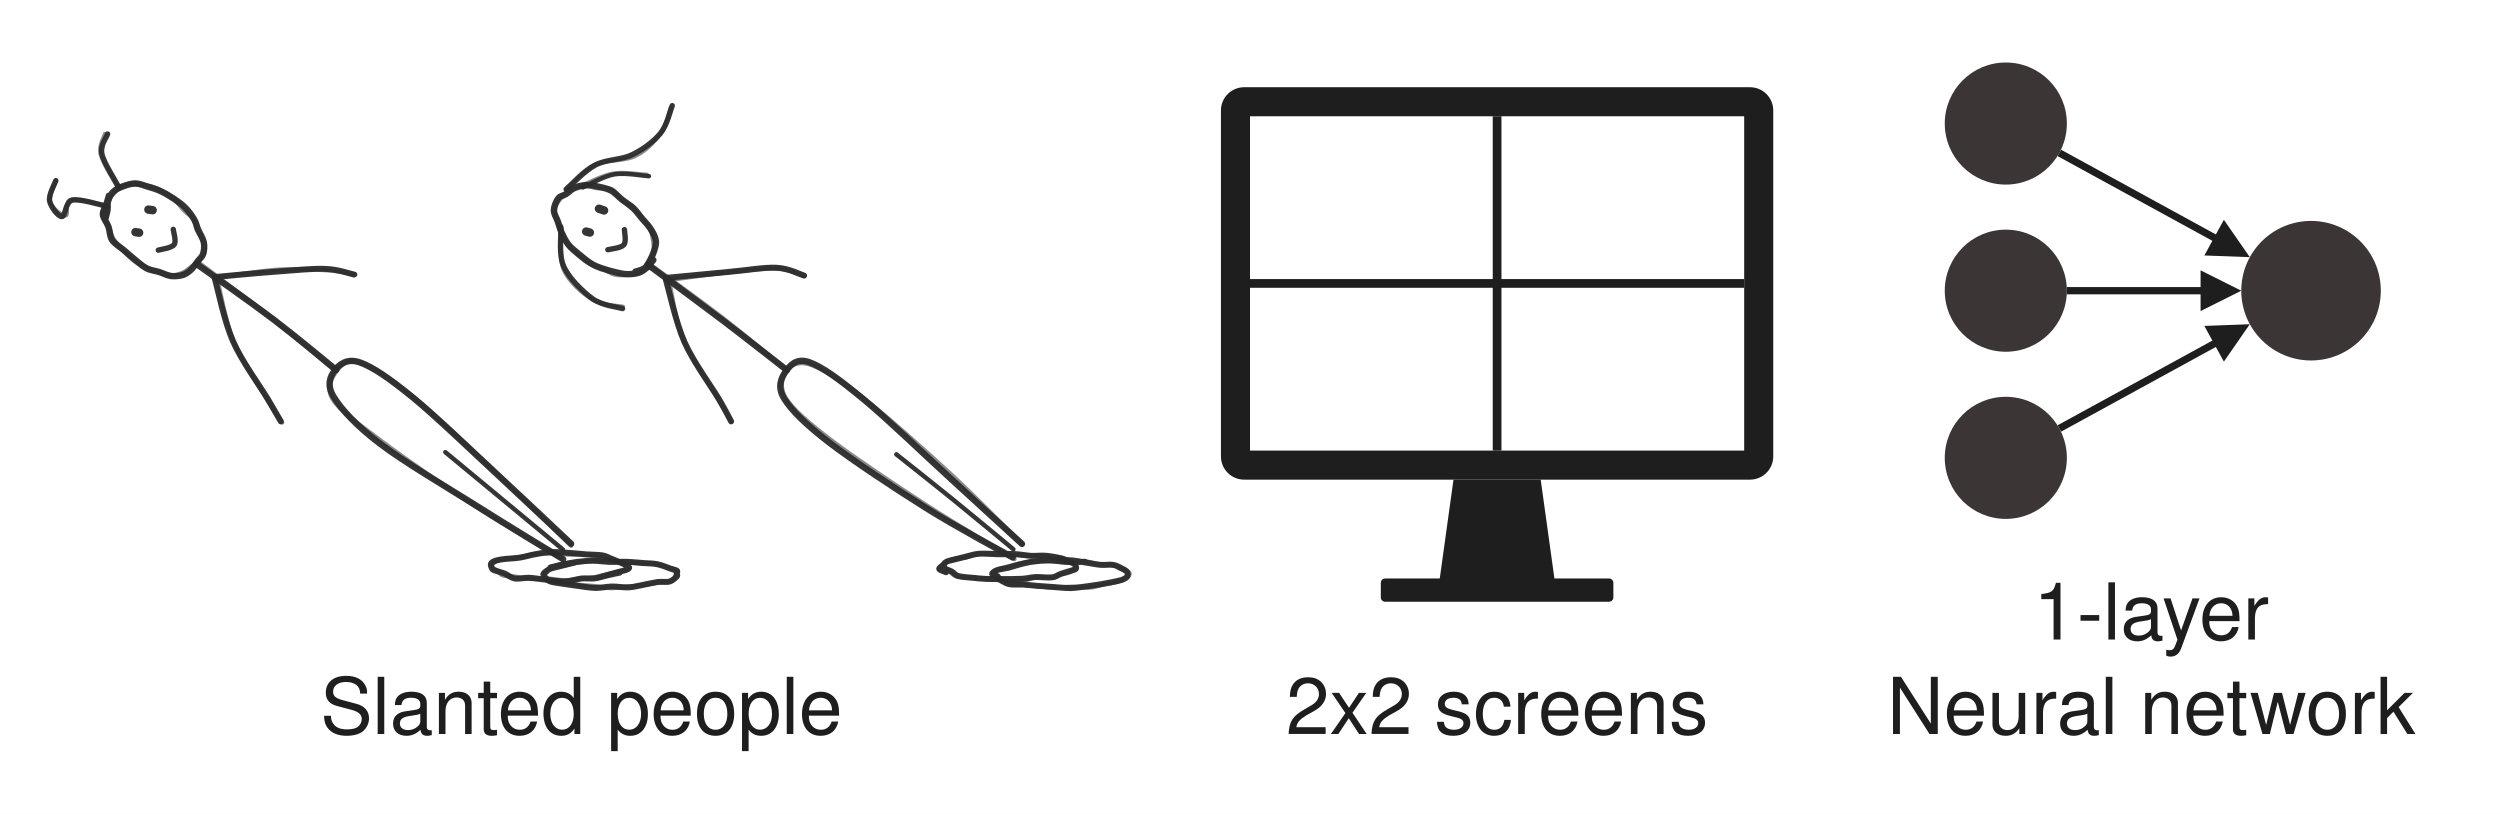
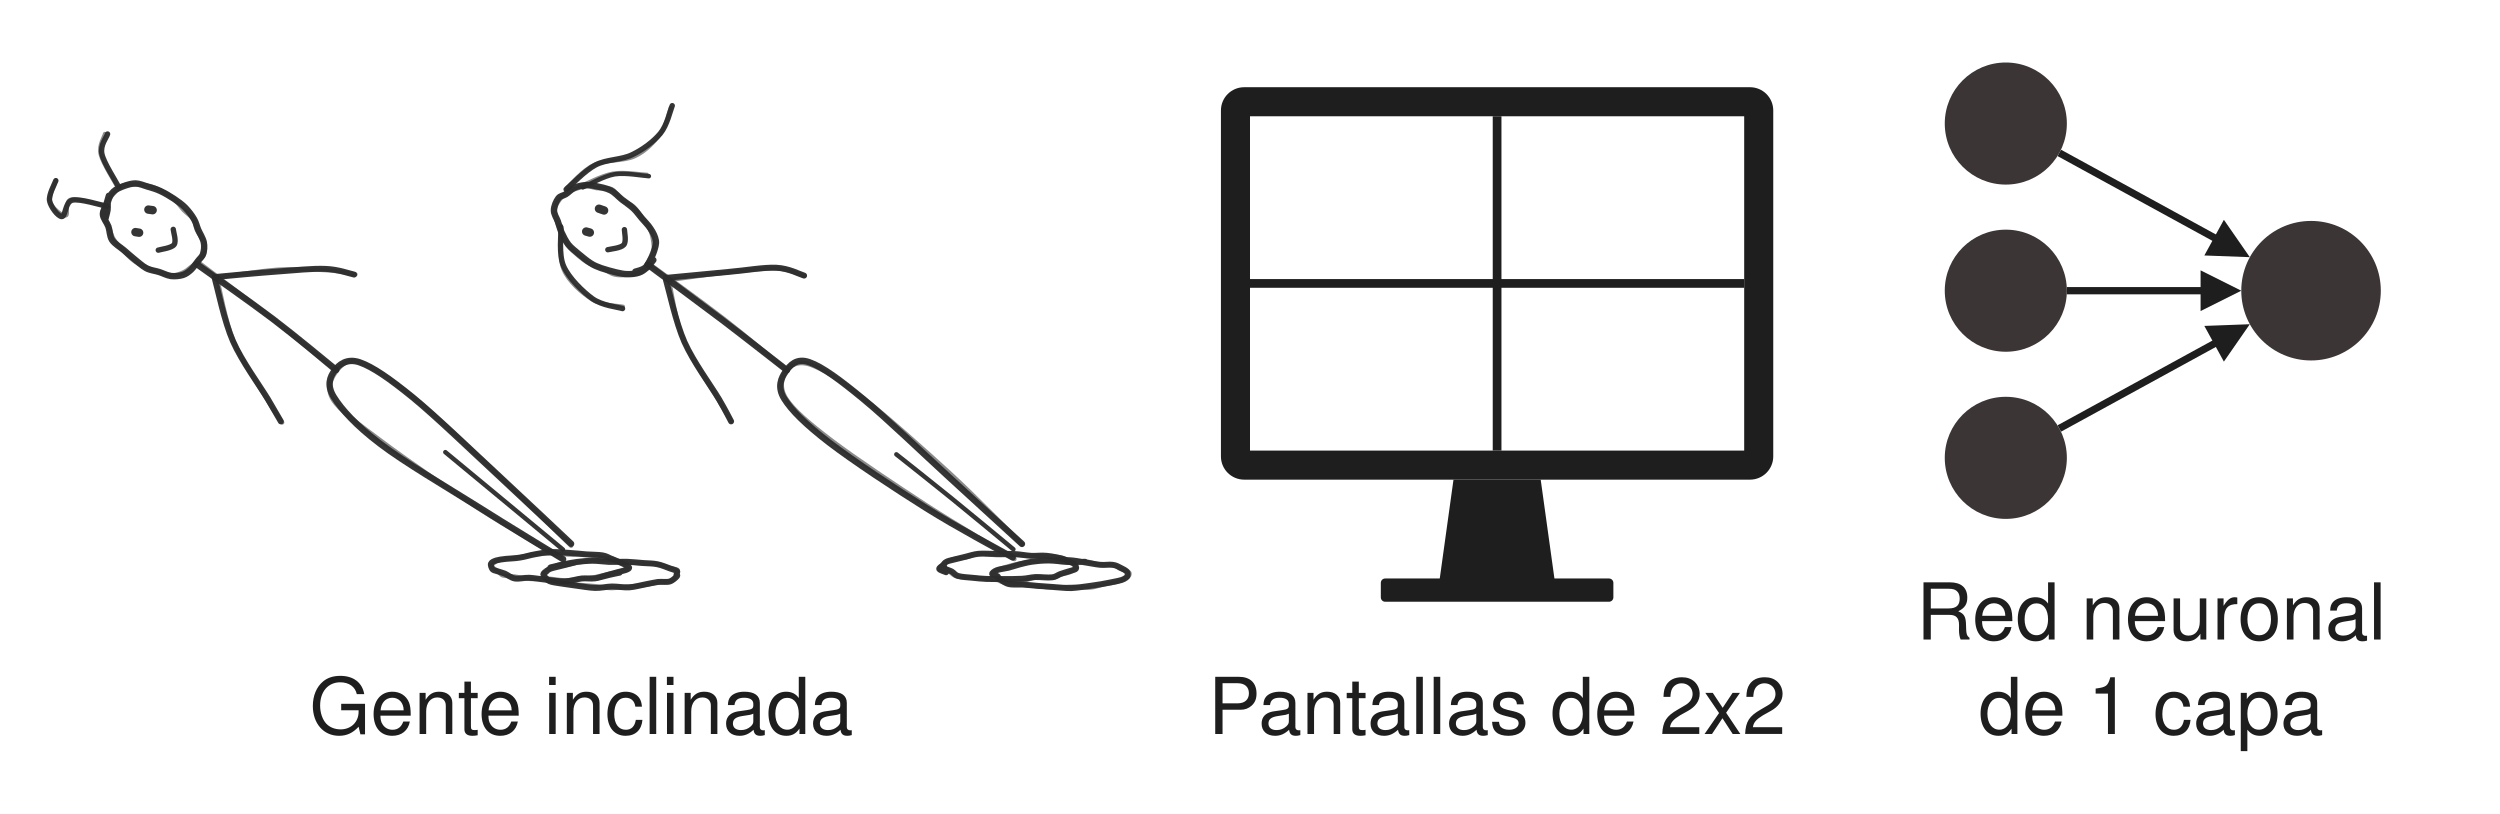
<svg xmlns="http://www.w3.org/2000/svg" viewBox="0 0 1720 560" width="1720" height="560" font-family="Helvetica, Arial, sans-serif">
  <defs>
    <marker id="ah-1F1E1E-28" viewBox="0 0 10 10" refX="7" refY="5" markerWidth="28" markerHeight="28" markerUnits="userSpaceOnUse" orient="auto">
      <path d="M0,0 L10,5 L0,10 z" fill="#1F1E1E" />
    </marker>
  </defs>
  <rect width="1720" height="560" fill="#ffffff" />
  <path d="M387.4,384.7 C377.6,378.7 349.5,361.7 328.5,348.4 C307.5,335.2 277.8,317.8 261.4,305.2 C244.9,292.7 234.9,281.6 229.7,273.2 C224.5,264.9 227.2,259.0 230.2,255.0 C233.1,251.0 238.5,246.2 247.5,249.3 C256.4,252.4 267.9,260.3 284.0,273.4 C300.0,286.5 325.7,311.3 343.9,328.1 C362.0,344.9 384.7,366.4 392.9,374.1" fill="none" stroke="#2b2b2b" stroke-width="4.40" stroke-linecap="round" stroke-linejoin="round" opacity="0.95" />
  <path d="M386.1,384.1 C376.4,378.2 348.7,362.4 328.1,349.0 C307.5,335.6 279.0,316.0 262.5,303.6 C246.0,291.3 234.3,282.9 229.1,274.9 C224.0,266.8 228.3,259.6 231.5,255.3 C234.7,251.1 239.3,246.2 248.4,249.4 C257.5,252.7 270.1,261.6 286.2,274.8 C302.4,288.1 327.5,312.4 345.2,329.2 C363.0,345.9 385.0,367.7 392.9,375.4" fill="none" stroke="#2b2b2b" stroke-width="3.08" stroke-linecap="round" stroke-linejoin="round" opacity="0.55" />
  <path d="M387.3,378.1 C380.2,372.2 358.2,353.9 344.7,342.8 C331.2,331.6 312.8,316.4 306.4,311.1" fill="none" stroke="#2b2b2b" stroke-width="3.10" stroke-linecap="round" stroke-linejoin="round" opacity="0.95" />
  <path d="M231.3,254.5 C224.1,248.6 203.8,231.7 187.8,219.5 C171.8,207.4 144.1,188.0 135.3,181.7" fill="none" stroke="#2b2b2b" stroke-width="4.40" stroke-linecap="round" stroke-linejoin="round" opacity="0.95" />
  <path d="M230.8,255.3 C223.8,249.5 204.5,232.8 188.9,220.5 C173.3,208.1 145.8,187.7 137.2,181.1" fill="none" stroke="#2b2b2b" stroke-width="3.08" stroke-linecap="round" stroke-linejoin="round" opacity="0.55" />
  <path d="M147.7,191.3 C149.8,198.6 154.2,220.9 160.3,234.8 C166.4,248.6 178.8,265.5 184.3,274.6 C189.7,283.8 191.7,287.3 193.2,289.9" fill="none" stroke="#2b2b2b" stroke-width="4.10" stroke-linecap="round" stroke-linejoin="round" opacity="0.95" />
  <path d="M149.4,191.5 C151.3,198.7 155.0,220.8 160.8,234.7 C166.5,248.6 178.2,265.5 183.7,274.8 C189.3,284.2 192.4,288.1 194.2,290.7" fill="none" stroke="#2b2b2b" stroke-width="2.87" stroke-linecap="round" stroke-linejoin="round" opacity="0.55" />
  <path d="M147.9,190.6 C155.1,189.9 178.3,187.7 191.0,186.8 C203.6,185.9 215.1,184.6 223.9,185.0 C232.6,185.3 240.3,188.2 243.6,188.9" fill="none" stroke="#2b2b2b" stroke-width="4.10" stroke-linecap="round" stroke-linejoin="round" opacity="0.95" />
  <path d="M148.1,191.1 C155.2,190.2 178.0,186.4 190.9,185.5 C203.8,184.7 216.4,185.5 225.3,186.0 C234.2,186.6 241.4,188.4 244.6,188.8" fill="none" stroke="#2b2b2b" stroke-width="2.87" stroke-linecap="round" stroke-linejoin="round" opacity="0.55" />
  <path d="M72.3,151.2 C72.6,150.1 73.7,146.4 74.0,144.3 C74.3,142.1 73.6,140.2 74.3,138.1 C75.0,136.0 76.3,133.4 78.2,131.7 C80.0,130.0 83.0,128.8 85.5,127.9 C88.0,127.0 90.7,126.2 93.3,126.2 C96.0,126.3 98.7,127.5 101.6,128.4 C104.4,129.2 107.3,130.0 110.3,131.4 C113.3,132.8 116.7,134.8 119.6,136.7 C122.4,138.6 125.1,140.5 127.4,142.8 C129.7,145.2 132.1,148.3 133.5,150.8 C135.0,153.4 135.2,155.3 136.3,157.9 C137.4,160.5 139.6,163.9 140.2,166.7 C140.8,169.5 140.4,172.5 139.7,174.7 C139.1,176.8 137.5,177.8 136.1,179.7 C134.7,181.5 133.1,184.0 131.4,185.6 C129.6,187.2 128.0,188.5 125.8,189.2 C123.5,189.9 120.4,190.2 117.6,189.9 C114.9,189.5 112.2,188.0 109.4,187.1 C106.5,186.2 103.4,186.0 100.6,184.5 C97.7,182.9 94.7,180.0 92.1,178.0 C89.5,175.9 87.7,174.2 85.2,172.1 C82.7,170.0 78.9,167.8 77.1,165.1 C75.4,162.4 75.6,158.8 74.6,155.9 C73.5,153.0 71.0,150.2 70.8,147.7 C70.6,145.2 72.4,143.1 73.1,140.9 C73.8,138.7 74.6,135.7 74.9,134.7" fill="none" stroke="#2b2b2b" stroke-width="4.40" stroke-linecap="round" stroke-linejoin="round" opacity="0.95" />
  <path d="M72.8,151.4 C73.0,150.3 73.4,147.3 73.8,144.9 C74.3,142.5 74.8,138.9 75.6,136.9 C76.3,134.9 77.1,134.2 78.6,132.7 C80.0,131.1 81.8,128.7 84.1,127.8 C86.4,126.8 89.2,126.9 92.2,126.9 C95.2,126.9 99.3,127.2 102.2,127.9 C105.2,128.5 107.2,129.4 110.0,130.8 C112.8,132.2 116.2,133.8 118.9,136.1 C121.7,138.3 124.1,142.0 126.4,144.5 C128.8,147.0 131.6,148.5 133.1,150.8 C134.6,153.1 134.4,155.7 135.5,158.3 C136.7,160.9 139.3,163.9 140.1,166.5 C141.0,169.2 141.3,172.0 140.6,174.3 C139.8,176.6 137.2,178.5 135.7,180.1 C134.1,181.8 132.7,182.8 131.1,184.0 C129.5,185.3 128.2,186.5 126.2,187.4 C124.1,188.3 121.8,189.5 118.8,189.4 C115.8,189.4 111.3,187.9 108.4,187.0 C105.5,186.2 104.1,185.4 101.4,184.2 C98.8,183.0 95.4,181.8 92.6,179.7 C89.8,177.7 86.8,174.4 84.4,171.9 C82.0,169.3 79.7,167.1 78.1,164.5 C76.5,161.9 76.1,159.1 74.8,156.2 C73.6,153.4 70.9,150.0 70.5,147.3 C70.2,144.6 71.9,142.0 72.8,140.0 C73.7,138.1 75.5,136.5 76.0,135.8" fill="none" stroke="#2b2b2b" stroke-width="3.08" stroke-linecap="round" stroke-linejoin="round" opacity="0.55" />
  <path d="M93.2,159.7 C93.6,159.8 95.3,160.0 95.7,160.1" fill="none" stroke="#2b2b2b" stroke-width="5.80" stroke-linecap="round" stroke-linejoin="round" opacity="0.95" />
  <path d="M102.1,144.2 C102.5,144.3 104.5,144.5 105.0,144.6" fill="none" stroke="#2b2b2b" stroke-width="5.80" stroke-linecap="round" stroke-linejoin="round" opacity="0.95" />
  <path d="M108.9,172.1 C110.7,171.5 118.0,170.7 119.8,168.3 C121.5,165.9 119.3,159.6 119.2,157.8" fill="none" stroke="#2b2b2b" stroke-width="3.70" stroke-linecap="round" stroke-linejoin="round" opacity="0.95" />
  <path d="M73.6,141.9 C69.7,141.2 55.0,136.5 49.8,137.7 C44.7,138.9 45.2,148.9 42.6,149.0 C40.0,149.1 34.8,142.2 34.1,138.1 C33.4,134.0 37.6,126.6 38.4,124.3" fill="none" stroke="#2b2b2b" stroke-width="3.70" stroke-linecap="round" stroke-linejoin="round" opacity="0.95" />
  <path d="M73.0,141.7 C68.9,140.9 53.3,136.0 48.7,137.2 C44.1,138.3 47.6,148.1 45.3,148.4 C42.9,148.7 35.7,142.9 34.6,138.9 C33.5,134.8 38.0,126.5 38.7,124.1" fill="none" stroke="#2b2b2b" stroke-width="2.59" stroke-linecap="round" stroke-linejoin="round" opacity="0.55" />
  <path d="M81.5,128.4 C79.6,124.6 71.3,111.9 70.1,105.9 C68.8,99.8 73.4,94.5 74.0,92.2" fill="none" stroke="#2b2b2b" stroke-width="3.70" stroke-linecap="round" stroke-linejoin="round" opacity="0.95" />
  <path d="M81.2,129.6 C79.2,125.7 70.6,112.4 69.1,106.2 C67.6,99.9 71.6,94.3 72.1,92.0" fill="none" stroke="#2b2b2b" stroke-width="2.59" stroke-linecap="round" stroke-linejoin="round" opacity="0.55" />
  <path d="M426.3,394.0 C425.1,394.3 421.7,394.9 418.9,395.6 C416.1,396.2 412.5,397.4 409.4,397.9 C406.2,398.3 403.6,397.7 400.2,398.0 C396.8,398.4 392.9,399.8 388.9,400.0 C384.9,400.1 380.3,399.4 376.1,398.9 C372.0,398.5 367.7,397.7 364.1,397.5 C360.4,397.4 357.0,398.5 354.2,398.0 C351.4,397.5 349.3,395.5 347.2,394.6 C345.2,393.8 343.2,393.4 341.8,392.9 C340.4,392.4 339.5,392.4 338.8,391.6 C338.2,390.7 337.4,388.8 337.8,387.8 C338.2,386.8 339.7,386.2 341.4,385.6 C343.1,385.1 345.2,384.8 348.0,384.5 C350.7,384.2 354.4,384.2 357.8,383.6 C361.2,383.1 364.7,381.9 368.3,381.3 C371.8,380.6 375.3,380.0 379.2,379.9 C383.1,379.7 387.7,380.1 391.7,380.4 C395.7,380.6 399.4,381.1 403.3,381.4 C407.1,381.7 411.6,381.6 414.5,382.1 C417.4,382.6 418.7,383.7 420.6,384.4 C422.5,385.2 423.9,385.7 425.9,386.6 C427.8,387.5 431.3,388.9 432.3,389.8 C433.3,390.6 432.9,391.1 431.7,391.7 C430.5,392.4 427.2,393.0 425.2,393.6 C423.2,394.2 422.1,394.4 419.7,395.1 C417.3,395.8 412.2,397.3 410.7,397.7" fill="none" stroke="#2b2b2b" stroke-width="4.10" stroke-linecap="round" stroke-linejoin="round" opacity="0.95" />
  <path d="M427.5,393.1 C425.9,393.4 421.2,394.3 418.2,394.9 C415.3,395.5 412.9,396.3 409.8,396.9 C406.8,397.4 403.5,397.8 399.9,398.2 C396.3,398.6 392.0,399.2 388.2,399.2 C384.4,399.1 380.7,398.2 376.8,398.0 C373.0,397.9 369.0,398.6 365.2,398.4 C361.5,398.1 357.3,397.0 354.1,396.6 C350.9,396.2 348.0,396.6 346.1,396.0 C344.1,395.3 343.4,393.6 342.3,392.7 C341.1,391.8 339.8,391.1 339.1,390.6 C338.5,390.0 337.8,390.1 338.2,389.3 C338.6,388.6 339.9,386.9 341.7,386.1 C343.4,385.3 346.0,385.0 348.9,384.5 C351.7,384.0 355.3,383.7 358.6,383.1 C361.8,382.6 364.8,381.6 368.2,381.2 C371.6,380.8 375.2,380.7 379.1,380.8 C383.0,380.8 387.6,381.5 391.6,381.6 C395.6,381.8 399.2,381.3 403.0,381.6 C406.8,382.0 411.2,383.2 414.3,383.6 C417.4,384.1 419.5,383.7 421.6,384.3 C423.6,384.9 424.8,386.4 426.4,387.2 C428.0,388.0 430.3,388.3 431.1,389.1 C431.9,389.9 432.6,391.2 431.4,392.0 C430.3,392.7 426.0,393.0 424.2,393.5 C422.4,394.0 422.6,394.4 420.5,395.1 C418.5,395.8 413.2,397.3 411.7,397.8" fill="none" stroke="#2b2b2b" stroke-width="2.87" stroke-linecap="round" stroke-linejoin="round" opacity="0.55" />
  <path d="M379.0,390.3 C380.5,390.0 384.6,388.9 387.6,388.3 C390.6,387.7 393.7,387.0 397.0,386.6 C400.4,386.2 404.1,385.8 407.8,385.8 C411.5,385.8 415.3,386.4 419.2,386.6 C423.1,386.7 427.3,386.4 431.3,386.5 C435.2,386.7 439.5,387.1 443.0,387.4 C446.5,387.6 449.3,387.6 452.3,388.2 C455.3,388.8 458.8,390.3 461.0,391.1 C463.3,391.9 465.0,392.3 465.7,392.9 C466.5,393.6 465.5,394.4 465.5,395.0 C465.5,395.6 466.5,395.7 465.7,396.5 C464.9,397.4 462.9,399.4 460.7,400.1 C458.5,400.7 455.3,400.1 452.6,400.4 C449.8,400.8 447.5,401.4 444.2,402.0 C440.9,402.6 436.8,403.8 433.0,404.1 C429.1,404.3 424.9,403.5 421.0,403.5 C417.1,403.6 413.5,404.6 409.5,404.5 C405.4,404.4 400.3,403.4 396.9,403.0 C393.5,402.5 392.0,402.3 389.1,401.9 C386.2,401.4 381.6,400.9 379.4,400.3 C377.2,399.7 376.8,399.0 375.9,398.1 C375.0,397.3 373.9,395.8 373.8,395.1 C373.8,394.3 374.7,394.2 375.5,393.6 C376.2,393.0 376.7,392.1 378.4,391.4 C380.1,390.7 382.8,390.2 385.9,389.4 C388.9,388.6 395.0,387.1 396.9,386.6" fill="none" stroke="#2b2b2b" stroke-width="4.10" stroke-linecap="round" stroke-linejoin="round" opacity="0.95" />
  <path d="M378.0,390.1 C379.6,389.9 384.5,389.7 387.7,389.2 C390.9,388.7 394.1,387.7 397.2,387.1 C400.3,386.6 402.7,386.2 406.6,385.9 C410.4,385.6 416.4,385.2 420.4,385.4 C424.3,385.5 426.8,386.3 430.3,386.7 C433.9,387.1 438.2,387.5 441.8,387.7 C445.3,387.9 448.5,387.4 451.6,387.9 C454.7,388.4 458.1,389.9 460.5,390.6 C462.9,391.3 465.2,391.4 466.1,392.0 C466.9,392.5 465.7,393.4 465.4,394.2 C465.2,395.0 465.0,395.9 464.4,396.8 C463.8,397.6 464.1,398.9 462.1,399.5 C460.1,400.2 455.5,400.3 452.4,400.8 C449.3,401.3 446.8,402.1 443.4,402.6 C440.0,403.0 435.6,403.1 431.8,403.5 C428.0,403.8 424.3,404.7 420.6,404.7 C416.9,404.7 413.2,403.6 409.5,403.2 C405.8,402.8 401.6,402.7 398.3,402.3 C395.0,402.0 392.5,401.7 389.6,401.3 C386.7,400.9 383.2,400.5 380.8,399.8 C378.5,399.1 376.6,398.1 375.6,397.3 C374.5,396.5 374.8,396.0 374.6,395.3 C374.5,394.5 373.9,393.5 374.6,392.9 C375.2,392.2 376.8,392.0 378.5,391.2 C380.3,390.4 382.4,388.8 385.2,388.1 C388.0,387.5 393.6,387.3 395.3,387.2" fill="none" stroke="#2b2b2b" stroke-width="2.87" stroke-linecap="round" stroke-linejoin="round" opacity="0.55" />
  <path d="M696.7,383.5 C686.8,377.9 658.3,362.8 637.3,349.6 C616.2,336.4 586.7,316.9 570.4,304.4 C554.1,291.8 544.5,282.3 539.5,274.2 C534.5,266.1 537.6,259.8 540.5,255.7 C543.4,251.5 547.9,246.0 556.8,249.2 C565.7,252.3 577.9,261.3 593.9,274.5 C610.0,287.7 634.9,311.8 653.1,328.4 C671.3,345.0 694.7,366.5 703.1,374.2" fill="none" stroke="#2b2b2b" stroke-width="4.40" stroke-linecap="round" stroke-linejoin="round" opacity="0.95" />
  <path d="M697.9,384.6 C687.8,378.5 658.3,361.2 637.4,347.7 C616.5,334.1 588.5,315.5 572.4,303.3 C556.3,291.1 546.2,282.4 540.9,274.4 C535.7,266.4 538.1,259.0 541.0,255.1 C543.8,251.2 549.2,247.9 558.0,251.0 C566.8,254.2 577.9,261.3 593.9,273.9 C610.0,286.4 636.2,309.8 654.4,326.5 C672.6,343.3 695.0,366.4 703.1,374.4" fill="none" stroke="#2b2b2b" stroke-width="3.08" stroke-linecap="round" stroke-linejoin="round" opacity="0.55" />
  <path d="M697.2,377.9 C690.2,372.1 668.6,354.2 655.2,343.3 C641.8,332.4 623.1,317.7 616.7,312.6" fill="none" stroke="#2b2b2b" stroke-width="3.10" stroke-linecap="round" stroke-linejoin="round" opacity="0.95" />
  <path d="M541.3,254.6 C533.9,248.9 513.1,232.5 497.2,220.4 C481.2,208.3 454.2,188.4 445.6,182.0" fill="none" stroke="#2b2b2b" stroke-width="4.40" stroke-linecap="round" stroke-linejoin="round" opacity="0.95" />
  <path d="M541.8,255.2 C534.5,249.2 513.7,231.6 497.8,219.3 C481.9,207.0 454.9,187.7 446.4,181.4" fill="none" stroke="#2b2b2b" stroke-width="3.08" stroke-linecap="round" stroke-linejoin="round" opacity="0.55" />
  <path d="M458.2,192.7 C460.3,199.8 464.9,221.7 470.9,235.3 C477.0,249.0 489.3,265.6 494.7,274.7 C500.0,283.8 501.6,287.4 503.0,289.9" fill="none" stroke="#2b2b2b" stroke-width="4.10" stroke-linecap="round" stroke-linejoin="round" opacity="0.95" />
  <path d="M460.0,191.5 C461.7,198.5 464.5,219.9 470.3,233.9 C476.1,248.0 489.2,266.4 494.6,275.7 C500.0,285.0 501.5,287.3 502.9,289.6" fill="none" stroke="#2b2b2b" stroke-width="2.87" stroke-linecap="round" stroke-linejoin="round" opacity="0.55" />
  <path d="M458.0,191.2 C465.1,190.5 488.3,188.3 501.0,187.1 C513.7,186.0 525.4,183.8 534.1,184.2 C542.8,184.6 550.1,188.7 553.2,189.6" fill="none" stroke="#2b2b2b" stroke-width="4.10" stroke-linecap="round" stroke-linejoin="round" opacity="0.95" />
  <path d="M459.8,192.8 C466.7,191.9 488.5,188.7 500.9,187.4 C513.4,186.1 525.8,184.4 534.6,184.8 C543.3,185.2 550.3,189.1 553.5,189.9" fill="none" stroke="#2b2b2b" stroke-width="2.87" stroke-linecap="round" stroke-linejoin="round" opacity="0.55" />
  <path d="M449.5,178.9 C448.8,179.8 446.7,182.6 445.1,184.1 C443.4,185.5 441.8,186.9 439.6,187.6 C437.3,188.4 434.1,188.7 431.5,188.6 C428.9,188.6 426.9,188.0 423.9,187.4 C421.0,186.7 416.6,185.5 413.7,184.5 C410.8,183.4 409.0,182.8 406.4,181.1 C403.8,179.5 400.8,176.9 398.2,174.8 C395.7,172.6 393.0,170.7 391.0,168.2 C389.1,165.7 387.5,162.4 386.3,159.8 C385.1,157.1 384.7,154.8 383.8,152.3 C382.9,149.8 381.0,147.3 381.1,144.6 C381.1,142.0 382.7,138.3 384.1,136.5 C385.5,134.6 387.4,134.8 389.3,133.6 C391.2,132.4 393.1,130.2 395.4,129.1 C397.6,128.1 400.2,127.6 402.7,127.4 C405.2,127.2 407.3,127.5 410.2,128.1 C413.0,128.7 417.0,129.4 420.0,130.9 C423.0,132.4 425.3,135.2 427.9,137.3 C430.6,139.4 433.7,141.4 435.9,143.5 C438.2,145.7 439.5,147.8 441.5,150.1 C443.4,152.4 446.0,154.8 447.6,157.4 C449.3,159.9 450.8,162.9 451.2,165.5 C451.6,168.0 450.7,170.3 450.0,172.7 C449.2,175.2 447.7,178.4 446.6,180.4 C445.5,182.4 444.9,183.5 443.3,184.6 C441.8,185.7 438.2,186.6 437.1,186.9" fill="none" stroke="#2b2b2b" stroke-width="4.40" stroke-linecap="round" stroke-linejoin="round" opacity="0.95" />
  <path d="M448.8,178.5 C448.3,179.4 447.2,182.2 445.7,183.7 C444.2,185.3 441.9,186.8 439.5,187.7 C437.1,188.6 434.1,188.9 431.3,189.1 C428.5,189.3 425.4,189.5 422.7,188.8 C419.9,188.1 417.6,186.0 414.8,184.8 C411.9,183.5 408.2,182.6 405.4,181.2 C402.7,179.8 400.7,178.2 398.2,176.1 C395.7,174.0 392.3,171.1 390.3,168.4 C388.3,165.7 387.6,162.6 386.3,159.9 C385.1,157.1 383.8,154.5 383.0,151.9 C382.3,149.3 381.6,146.3 381.8,144.0 C382.1,141.7 383.0,140.1 384.4,138.1 C385.7,136.2 388.2,133.7 390.0,132.4 C391.8,131.0 393.0,130.9 395.2,130.2 C397.5,129.5 400.9,128.2 403.4,128.0 C406.0,127.9 407.6,129.0 410.5,129.4 C413.4,129.8 417.9,128.9 420.8,130.2 C423.6,131.5 425.2,135.4 427.7,137.4 C430.2,139.4 433.4,140.0 435.7,142.1 C438.1,144.2 439.9,147.3 441.8,149.9 C443.8,152.6 446.1,155.3 447.4,158.1 C448.7,160.9 449.2,164.1 449.6,166.8 C449.9,169.5 450.2,171.9 449.6,174.1 C448.9,176.4 446.9,178.5 445.8,180.4 C444.7,182.3 444.6,184.2 443.0,185.6 C441.4,186.9 437.4,188.0 436.3,188.5" fill="none" stroke="#2b2b2b" stroke-width="3.08" stroke-linecap="round" stroke-linejoin="round" opacity="0.55" />
  <path d="M403.3,159.3 C403.7,159.4 405.4,159.9 405.8,160.0" fill="none" stroke="#2b2b2b" stroke-width="5.80" stroke-linecap="round" stroke-linejoin="round" opacity="0.95" />
  <path d="M412.1,143.6 C412.7,143.8 415.0,144.6 415.6,144.8" fill="none" stroke="#2b2b2b" stroke-width="5.80" stroke-linecap="round" stroke-linejoin="round" opacity="0.95" />
  <path d="M418.2,171.8 C420.1,171.3 427.3,170.7 429.2,168.4 C431.1,166.1 429.6,159.7 429.6,158.0" fill="none" stroke="#2b2b2b" stroke-width="3.70" stroke-linecap="round" stroke-linejoin="round" opacity="0.95" />
  <path d="M389.5,130.3 C392.9,127.5 402.1,117.5 409.7,113.5 C417.3,109.5 427.6,110.1 435.0,106.4 C442.5,102.8 449.8,97.3 454.4,91.7 C459.0,86.1 461.2,75.9 462.5,72.7" fill="none" stroke="#2b2b2b" stroke-width="3.70" stroke-linecap="round" stroke-linejoin="round" opacity="0.95" />
  <path d="M389.9,129.2 C393.0,126.6 400.7,117.1 408.5,113.5 C416.3,109.9 429.2,111.2 436.8,107.6 C444.4,104.1 450.2,97.7 454.3,92.1 C458.4,86.5 460.1,77.0 461.3,74.0" fill="none" stroke="#2b2b2b" stroke-width="2.59" stroke-linecap="round" stroke-linejoin="round" opacity="0.55" />
  <path d="M385.9,156.4 C386.2,160.9 384.2,175.1 387.8,183.2 C391.4,191.4 400.9,200.6 407.6,205.5 C414.4,210.3 424.9,211.2 428.3,212.3" fill="none" stroke="#2b2b2b" stroke-width="3.70" stroke-linecap="round" stroke-linejoin="round" opacity="0.95" />
  <path d="M386.0,155.2 C386.3,160.2 384.0,176.9 387.6,185.3 C391.1,193.8 400.5,201.8 407.3,206.1 C414.2,210.3 425.2,210.1 428.7,210.9" fill="none" stroke="#2b2b2b" stroke-width="2.59" stroke-linecap="round" stroke-linejoin="round" opacity="0.55" />
  <path d="M401.0,128.9 C404.6,127.4 415.3,121.2 422.8,119.9 C430.4,118.7 442.4,121.0 446.4,121.2" fill="none" stroke="#2b2b2b" stroke-width="3.10" stroke-linecap="round" stroke-linejoin="round" opacity="0.95" />
  <path d="M398.6,128.1 C402.4,126.6 413.7,120.5 421.5,119.1 C429.2,117.7 441.2,119.8 445.2,119.9" fill="none" stroke="#2b2b2b" stroke-width="2.17" stroke-linecap="round" stroke-linejoin="round" opacity="0.55" />
  <path d="M650.9,393.7 C650.1,393.3 646.6,392.3 646.2,391.5 C645.9,390.7 647.9,389.7 648.7,388.9 C649.5,388.1 649.8,387.2 651.0,386.6 C652.2,385.9 653.6,385.7 655.9,385.1 C658.2,384.5 661.9,383.6 664.8,382.9 C667.7,382.2 670.0,381.3 673.3,381.0 C676.7,380.7 680.9,381.1 685.0,381.1 C689.1,381.2 694.1,381.0 698.1,381.2 C702.2,381.4 705.7,382.2 709.3,382.4 C713.0,382.6 716.4,382.0 720.1,382.4 C723.7,382.7 728.6,383.8 731.0,384.4 C733.4,385.0 733.1,385.4 734.4,386.0 C735.7,386.6 738.0,387.1 739.0,388.0 C739.9,388.8 740.8,390.4 740.2,391.3 C739.6,392.1 737.0,392.5 735.3,393.1 C733.5,393.7 731.5,394.2 729.6,394.9 C727.6,395.6 726.6,396.9 723.8,397.2 C721.0,397.6 716.0,396.9 712.5,397.0 C709.1,397.2 706.8,398.0 703.1,398.2 C699.4,398.4 694.3,398.4 690.2,398.4 C686.2,398.4 682.1,398.4 678.6,398.3 C675.1,398.1 672.3,397.9 669.0,397.5 C665.8,397.2 661.7,397.0 659.3,396.3 C656.9,395.6 656.4,394.1 654.8,393.2 C653.2,392.4 650.7,391.7 649.8,391.1 C649.0,390.5 649.5,389.8 649.5,389.6" fill="none" stroke="#2b2b2b" stroke-width="4.10" stroke-linecap="round" stroke-linejoin="round" opacity="0.95" />
  <path d="M650.5,393.4 C649.7,393.1 646.6,392.3 646.2,391.5 C645.7,390.8 647.2,389.8 647.9,389.0 C648.7,388.3 649.4,388.0 650.7,387.3 C651.9,386.5 653.1,385.3 655.4,384.7 C657.7,384.0 661.5,384.2 664.4,383.6 C667.4,383.0 669.6,381.3 673.1,381.0 C676.6,380.8 681.5,381.9 685.5,382.0 C689.5,382.2 693.0,381.8 697.1,381.9 C701.2,382.0 706.0,382.2 710.0,382.4 C714.0,382.6 718.0,382.7 721.2,382.9 C724.5,383.1 727.3,382.8 729.7,383.4 C732.1,384.0 734.0,385.8 735.5,386.6 C737.0,387.3 738.1,387.4 738.9,388.0 C739.7,388.6 740.8,389.5 740.4,390.4 C739.9,391.4 737.9,392.9 736.2,393.7 C734.5,394.5 732.3,394.6 730.3,395.2 C728.4,395.8 727.2,397.2 724.5,397.5 C721.7,397.8 717.6,396.6 713.9,397.0 C710.3,397.4 706.3,399.5 702.6,399.9 C698.8,400.2 695.5,399.6 691.4,399.3 C687.3,399.0 681.3,398.4 677.8,398.1 C674.2,397.8 673.2,397.6 670.0,397.4 C666.8,397.2 661.3,397.4 658.6,396.7 C655.8,396.1 654.8,394.5 653.5,393.5 C652.1,392.5 651.4,391.5 650.6,390.8 C649.9,390.1 649.3,389.7 649.1,389.4" fill="none" stroke="#2b2b2b" stroke-width="2.87" stroke-linecap="round" stroke-linejoin="round" opacity="0.55" />
  <path d="M722.9,385.6 C725.0,385.5 731.5,385.2 735.3,385.4 C739.1,385.6 742.1,386.2 745.7,386.8 C749.3,387.3 753.7,388.3 757.0,388.6 C760.3,388.9 763.3,388.2 765.6,388.6 C768.0,388.9 769.5,389.9 771.1,390.7 C772.7,391.5 774.5,392.4 775.3,393.3 C776.0,394.3 776.0,395.5 775.6,396.4 C775.3,397.2 774.3,397.8 773.2,398.4 C772.1,399.0 771.5,399.1 769.0,399.7 C766.4,400.3 761.0,401.3 757.8,401.9 C754.7,402.4 753.4,402.6 749.9,403.1 C746.4,403.5 741.2,404.4 737.1,404.6 C733.0,404.7 728.9,404.1 725.1,403.9 C721.2,403.6 717.6,403.4 714.1,403.1 C710.6,402.8 707.3,402.4 703.9,402.2 C700.6,402.0 696.7,402.5 693.9,401.8 C691.2,401.1 688.6,398.9 687.3,398.0 C686.0,397.1 687.1,397.0 686.3,396.4 C685.6,395.9 682.7,395.5 682.6,394.9 C682.5,394.2 683.9,393.1 685.8,392.3 C687.6,391.6 691.2,391.2 693.8,390.6 C696.5,389.9 699.0,389.0 701.6,388.3 C704.3,387.7 706.4,387.0 709.8,386.5 C713.2,386.0 717.8,385.5 721.8,385.5 C725.8,385.5 729.7,386.5 733.8,386.6 C737.9,386.8 744.4,386.5 746.5,386.5" fill="none" stroke="#2b2b2b" stroke-width="4.10" stroke-linecap="round" stroke-linejoin="round" opacity="0.95" />
  <path d="M722.5,385.3 C724.6,385.6 731.1,386.8 735.0,386.9 C738.9,387.1 742.5,385.9 746.0,386.1 C749.5,386.3 752.4,387.6 755.8,388.2 C759.2,388.7 764.0,388.7 766.5,389.2 C769.0,389.8 769.0,390.6 770.7,391.4 C772.4,392.1 775.7,392.8 776.7,393.7 C777.7,394.5 777.0,395.7 776.6,396.4 C776.3,397.0 776.0,396.8 774.7,397.4 C773.3,398.1 771.2,399.6 768.6,400.4 C766.0,401.2 762.2,401.5 759.1,402.2 C756.1,402.8 753.6,404.1 750.1,404.3 C746.6,404.6 742.3,403.6 738.2,403.6 C734.1,403.6 729.3,404.2 725.4,404.2 C721.5,404.2 718.4,403.8 714.9,403.5 C711.3,403.2 707.8,402.7 704.1,402.4 C700.5,402.0 695.9,401.9 693.0,401.4 C690.1,400.9 687.7,399.9 686.6,399.1 C685.5,398.3 687.2,397.3 686.6,396.6 C685.9,395.9 682.7,395.7 682.8,394.9 C682.8,394.1 685.2,392.6 687.1,391.7 C689.0,390.8 691.8,390.1 694.2,389.4 C696.6,388.8 698.7,388.1 701.4,387.6 C704.1,387.1 707.0,386.6 710.4,386.4 C713.8,386.1 718.0,386.1 721.9,386.2 C725.7,386.2 729.3,386.5 733.3,386.7 C737.4,386.8 744.1,387.1 746.3,387.1" fill="none" stroke="#2b2b2b" stroke-width="2.87" stroke-linecap="round" stroke-linejoin="round" opacity="0.55" />
  <rect x="840" y="60" width="380" height="270" rx="16" fill="#1F1E1E" />
  <rect x="860" y="80" width="340" height="230" fill="#ffffff" />
  <rect x="1027" y="80" width="6" height="230" fill="#1F1E1E" />
  <rect x="860" y="192.0" width="340" height="6" fill="#1F1E1E" />
  <path d="M1000,330 L1060,330 L1070,402 L990,402 z" fill="#1F1E1E" />
  <rect x="950" y="398" width="160" height="16" rx="3" fill="#1F1E1E" />
  <path d="M1416.8,105.2 L1540.5,172.9" stroke="#1F1E1E" stroke-width="5" fill="none" marker-end="url(#ah-1F1E1E-28)" />
  <path d="M1422.0,200.0 L1533.6,200.0" stroke="#1F1E1E" stroke-width="5" fill="none" marker-end="url(#ah-1F1E1E-28)" />
  <path d="M1416.8,294.8 L1540.5,227.1" stroke="#1F1E1E" stroke-width="5" fill="none" marker-end="url(#ah-1F1E1E-28)" />
  <circle cx="1380.0" cy="85.0" r="42" fill="#3B3535" />
  <circle cx="1380.0" cy="200.0" r="42" fill="#3B3535" />
  <circle cx="1380.0" cy="315.0" r="42" fill="#3B3535" />
  <circle cx="1590.0" cy="200.0" r="48" fill="#3B3535" />
-   <text x="400.0" y="505.0" font-size="54" fill="#1F1E1E" text-anchor="middle" font-weight="normal">Slanted people</text>
-   <text x="1030.0" y="505.0" font-size="54" fill="#1F1E1E" text-anchor="middle" font-weight="normal">2x2 screens</text>
-   <text x="1480.0" y="440.0" font-size="54" fill="#1F1E1E" text-anchor="middle" font-weight="normal">1-layer</text>
-   <text x="1480.0" y="505.0" font-size="54" fill="#1F1E1E" text-anchor="middle" font-weight="normal">Neural network</text>
+   <text x="400.0" y="505.0" font-size="54" fill="#1F1E1E" text-anchor="middle" font-weight="normal">Gente inclinada</text>
+   <text x="1030.0" y="505.0" font-size="54" fill="#1F1E1E" text-anchor="middle" font-weight="normal">Pantallas de 2x2</text>
+   <text x="1480.0" y="440.0" font-size="54" fill="#1F1E1E" text-anchor="middle" font-weight="normal">Red neuronal</text>
+   <text x="1480.0" y="505.0" font-size="54" fill="#1F1E1E" text-anchor="middle" font-weight="normal">de 1 capa</text>
</svg>
